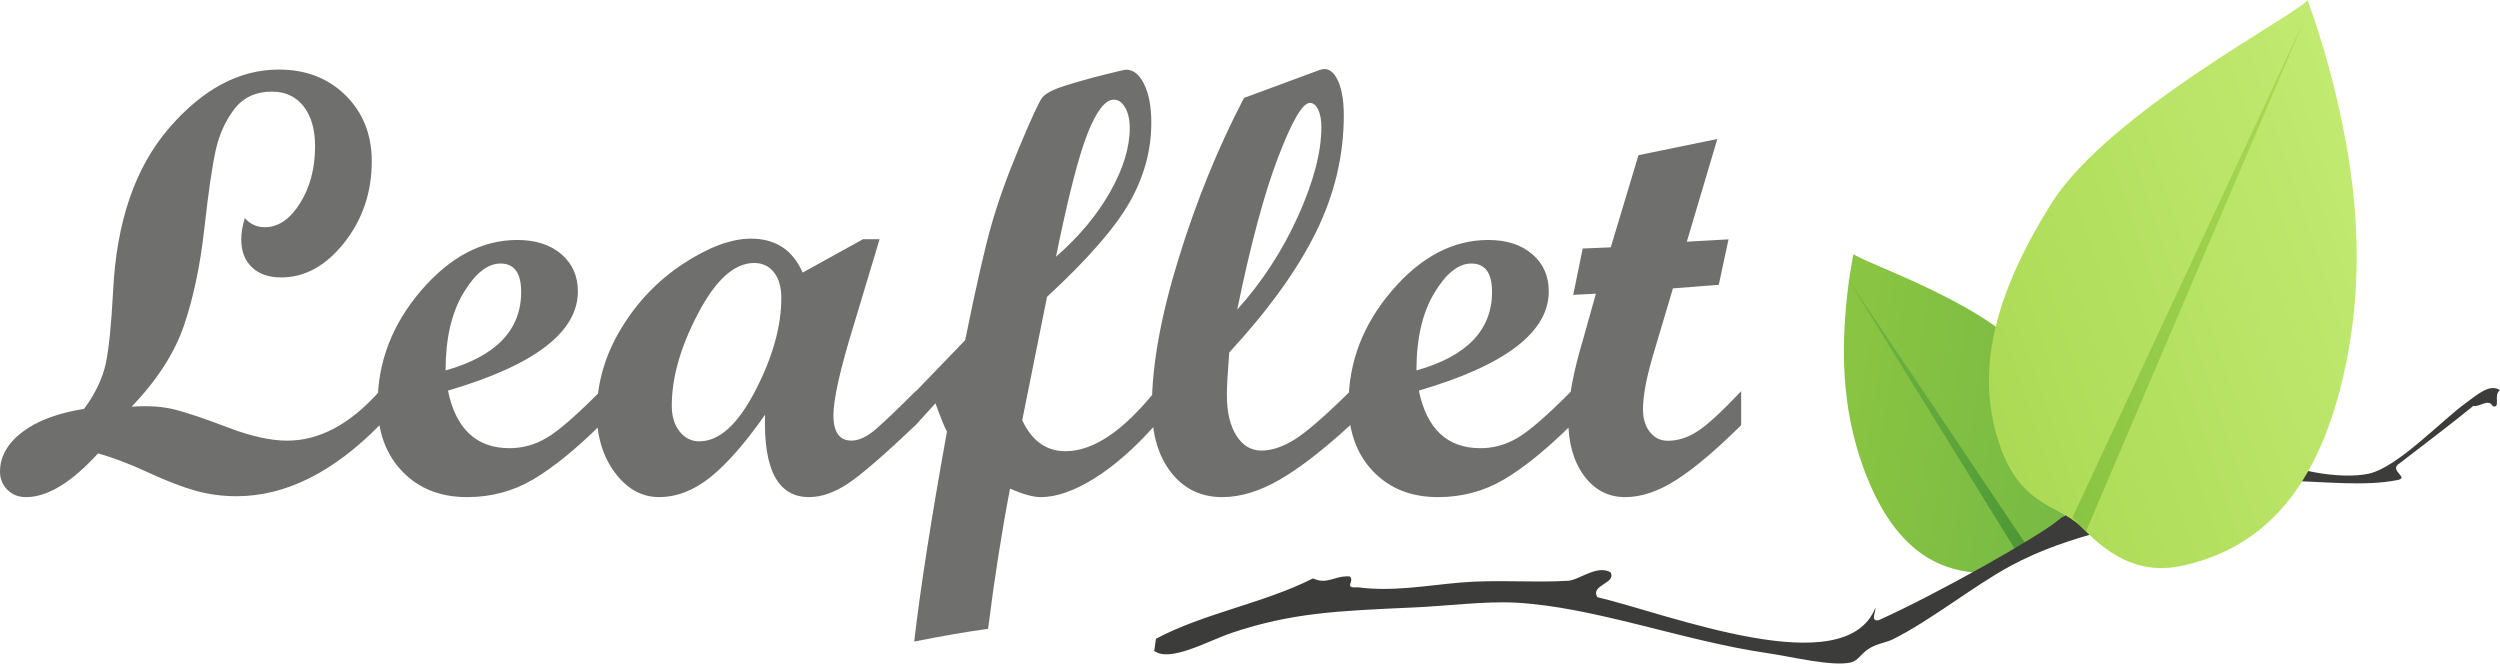
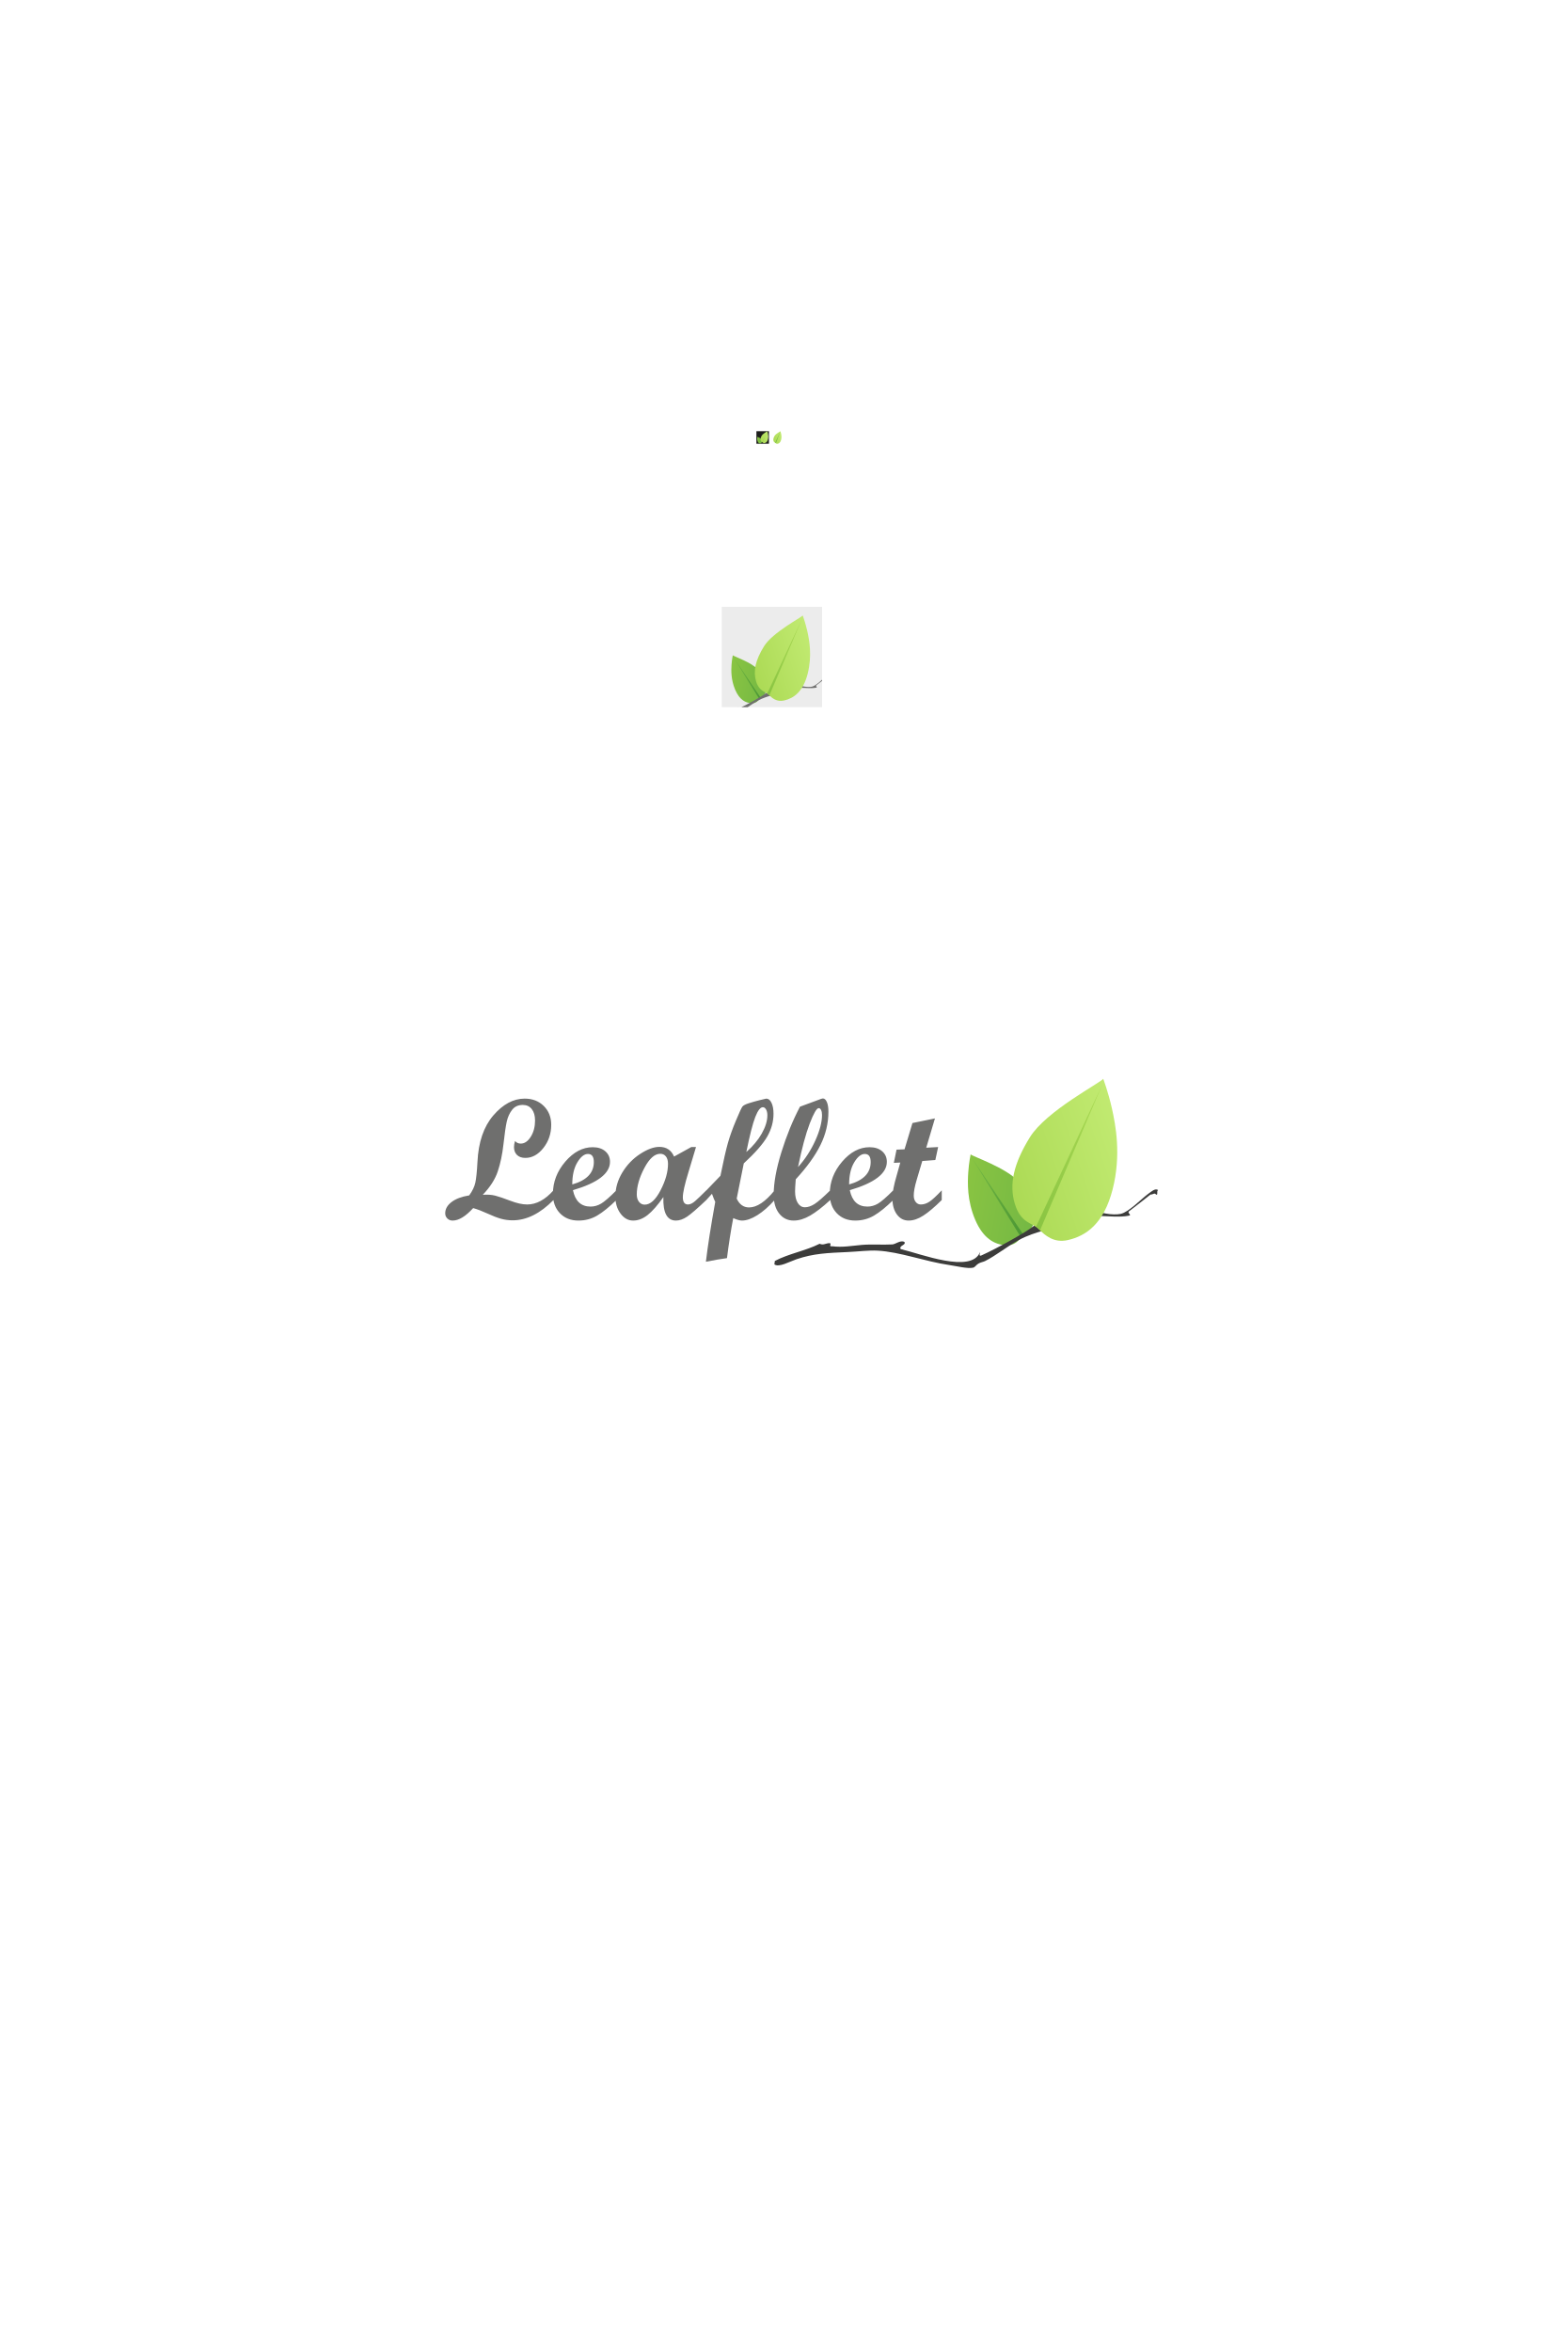
- <svg xmlns="http://www.w3.org/2000/svg" width="909.493" height="241.328">
-   <path fill="#6f6f6e" d="M138.146 154.633c-16.973 17.26-34.34 25.89-52.1 25.89-5.156 0-10.116-.665-14.878-1.99-4.764-1.323-10.564-3.56-17.402-6.712-6.84-3.15-12.874-5.44-18.1-6.87-9.67 10.6-18.407 15.9-26.212 15.9-2.723 0-4.98-.89-6.768-2.68C.896 176.37 0 174.19 0 171.61c0-5.44 2.667-10.225 8.003-14.34 5.334-4.12 12.872-6.967 22.612-8.54 4.082-5.59 6.695-11.05 7.842-16.386 1.145-5.33 2.04-14.12 2.686-26.37 1.217-25.203 7.966-44.952 20.25-59.24 12.28-14.286 25.62-21.43 40.014-21.43 9.883 0 17.993 3.134 24.33 9.4 6.34 6.267 9.508 14.27 9.508 24.01 0 11.242-3.33 21.09-9.99 29.54s-14.324 12.675-22.988 12.675c-4.512 0-8.057-1.24-10.635-3.71-2.578-2.47-3.867-5.86-3.867-10.15 0-2.22.43-4.8 1.29-7.74 1.933 2.22 4.366 3.33 7.304 3.33 4.86 0 9.13-2.9 12.78-8.7 3.65-5.8 5.48-12.71 5.48-20.74 0-6.16-1.4-11.01-4.19-14.56-2.79-3.55-6.62-5.32-11.48-5.32-5.87 0-10.43 2.11-13.69 6.34s-5.53 9.272-6.82 15.15c-1.29 5.87-2.66 15.36-4.12 28.47-1.46 13.1-3.89 24.72-7.3 34.852-3.42 10.13-9.79 20.065-19.13 29.8 6.09-.43 11.37-.07 15.84 1.08 4.47 1.143 10.88 3.31 19.23 6.495 8.34 3.19 15.52 4.78 21.53 4.78 11.74 0 22.95-6.01 33.62-18.04v12.35zm80.244 0c-9.096 8.953-17.26 15.56-24.492 19.818-7.234 4.26-15.22 6.4-23.955 6.4-9.74 0-17.6-3.11-23.58-9.34-5.98-6.23-8.97-14.43-8.97-24.6 0-15.18 5.265-28.91 15.792-41.19 10.527-12.28 22.2-18.42 35.02-18.42 6.66 0 11.994 1.72 16.006 5.16 4.01 3.44 6.02 7.95 6.02 13.54 0 14.83-15.75 26.86-47.26 36.1 2.87 13.97 10.35 20.95 22.45 20.95 4.73 0 9.24-1.27 13.54-3.81 4.3-2.54 10.78-8.18 19.45-16.92v12.36zM162.1 134.76c18.333-5.156 27.5-14.68 27.5-28.575 0-6.875-2.507-10.313-7.52-10.313-4.726 0-9.237 3.6-13.534 10.796-4.297 7.197-6.445 16.562-6.445 28.092zm171.017 19.873c-11.46 10.887-19.658 17.977-24.6 21.27-4.942 3.293-9.668 4.94-14.18 4.94-11.316 0-16.65-9.99-16.006-29.97-7.16 10.242-13.76 17.797-19.81 22.666-6.05 4.86-12.3 7.3-18.74 7.3-6.3 0-11.65-2.96-16.06-8.87-4.4-5.91-6.6-13.16-6.6-21.75 0-10.75 2.96-20.99 8.87-30.73 5.91-9.74 13.48-17.62 22.72-23.64 9.24-6.02 17.4-9.03 24.49-9.03 8.95 0 15.22 4.12 18.8 12.35l21.96-12.14h6.03l-9.47 31.48c-4.88 15.83-7.32 26.68-7.32 32.55 0 6.15 2.18 9.23 6.55 9.23 2.79 0 5.87-1.49 9.23-4.46 3.36-2.97 8.09-7.5 14.17-13.59v12.36zm-78.633 5.908c7.16 0 13.91-6.1 20.25-18.31 6.337-12.21 9.506-23.47 9.506-33.78 0-4.01-.896-7.14-2.686-9.4-1.79-2.25-4.19-3.38-7.197-3.38-7.162 0-13.948 6.09-20.356 18.27-6.41 12.18-9.61 23.39-9.61 33.63 0 3.87.95 7 2.85 9.4 1.9 2.4 4.31 3.6 7.25 3.6zm165.752-5.9c-7.44 8.38-14.808 14.84-22.104 19.39-7.296 4.55-13.806 6.82-19.53 6.82-2.718 0-6.437-1.03-11.157-3.1-3.02 15.75-5.682 32.76-7.983 51.01-7.456 1.01-16.417 2.55-26.882 4.63 2.29-19.62 6.266-45.08 11.922-76.37-.79-1.36-2.186-4.79-4.19-10.31l-7.195 7.95h-2.47v-9.67l20.478-21.23c3.892-19.21 7.056-33.12 9.492-41.71 2.434-8.59 5.836-18.1 10.205-28.52 4.367-10.42 7.125-16.4 8.27-17.94 1.146-1.54 3.922-3.01 8.326-4.4 4.404-1.39 9.112-2.72 14.126-3.97 5.012-1.25 7.697-1.88 8.057-1.88 2.73 0 4.95 1.77 6.66 5.32 1.72 3.54 2.58 8.21 2.58 14.007 0 10.02-2.64 19.677-7.93 28.977s-15.29 20.74-30 34.334l-9.03 44.9c3.5 7.51 8.76 11.267 15.76 11.267 10.01 0 20.88-7.27 32.6-21.81v12.357zM384.16 93.41c8.372-7.305 14.937-15.164 19.698-23.58 4.76-8.415 7.14-16.168 7.14-23.26 0-3.007-.554-5.478-1.66-7.41-1.107-1.935-2.48-2.9-4.122-2.9-3.142 0-6.338 4.12-9.586 12.36-3.25 8.24-7.073 23.17-11.47 44.79zm107.082 61.23c-9.74 8.95-18.28 15.56-25.62 19.816-7.342 4.26-14.34 6.395-21 6.395-7.665 0-13.842-2.97-18.53-8.91-4.692-5.94-7.037-13.93-7.037-23.95 0-15.04 3.258-33.08 9.775-54.14 6.516-21.05 14.43-40.46 23.74-58.22l27.285-10.1c.86-.28 1.504-.43 1.934-.43 2.07 0 3.77 1.53 5.1 4.57 1.32 3.05 1.98 7.15 1.98 12.3 0 14.61-3.37 28.76-10.1 42.44-6.73 13.68-17.26 28.29-31.58 43.83-.58 7.45-.86 12.57-.86 15.36 0 6.23 1.14 11.17 3.44 14.83 2.29 3.65 5.33 5.48 9.13 5.48 3.87 0 7.98-1.4 12.35-4.19 4.36-2.79 11.02-8.59 19.98-17.4v12.356zM450.1 112.63c9.093-10.11 16.47-21.442 22.128-33.994 5.656-12.55 8.486-23.342 8.486-32.38 0-2.653-.395-4.786-1.182-6.4-.79-1.614-1.79-2.42-3.008-2.42-2.65 0-6.5 6.597-11.548 19.793-5.048 13.19-10.008 31.66-14.877 55.4zm121.493 42.003c-9.096 8.953-17.26 15.56-24.492 19.818-7.23 4.26-15.21 6.4-23.95 6.4-9.74 0-17.6-3.11-23.58-9.34-5.98-6.23-8.97-14.43-8.97-24.6 0-15.18 5.27-28.91 15.79-41.19 10.53-12.28 22.2-18.42 35.02-18.42 6.66 0 12 1.72 16.01 5.16 4.01 3.44 6.02 7.95 6.02 13.54 0 14.83-15.75 26.86-47.26 36.1 2.87 13.97 10.35 20.95 22.45 20.95 4.73 0 9.24-1.27 13.54-3.81 4.3-2.54 10.78-8.18 19.45-16.92v12.36zm-56.29-19.873c18.333-5.156 27.5-14.68 27.5-28.575 0-6.875-2.507-10.313-7.52-10.313-4.726 0-9.237 3.6-13.534 10.796-4.3 7.197-6.45 16.562-6.45 28.092zm118.165 19.873c-9.023 8.953-16.83 15.56-23.418 19.818-6.59 4.26-12.855 6.4-18.8 6.4-6.16 0-11.154-2.59-14.984-7.79-3.832-5.19-5.747-12.01-5.747-20.46 0-7.44 1.83-17.28 5.51-29.5l4.56-16.26-8.25.43 3.44-16.86 10.21-.43 10.08-33.52 28.69-5.89-11.1 37.36 15.17-.86-3.55 16.55-16.67 1.29-7.16 24.07c-2.49 8.37-3.73 15.02-3.73 19.97 0 3.37.84 6.11 2.52 8.23 1.682 2.12 3.85 3.17 6.51 3.17 3.653 0 7.28-1.16 10.86-3.49 3.59-2.32 8.86-7.18 15.82-14.55v12.35z" />
-   <linearGradient id="a" x1="1603.924" x2="1698.034" y1="1483.083" y2="1483.083" gradientUnits="userSpaceOnUse" gradientTransform="rotate(9.6 9049.018 -4722.716)">
+ <svg xmlns="http://www.w3.org/2000/svg" xmlns:xlink="http://www.w3.org/1999/xlink" width="2000" height="3000">
+   <rect x="920.813" y="774" fill="#ECECEC" width="128" height="128" />
+   <path d="M706.129 1530.633c-16.973 17.26-34.34 25.889-52.1 25.889-5.156 0-10.116-.664-14.878-1.988-4.764-1.324-10.564-3.561-17.402-6.713-6.84-3.15-12.874-5.441-18.101-6.875-9.668 10.6-18.406 15.898-26.211 15.898-2.723 0-4.979-.896-6.768-2.686-1.791-1.789-2.686-3.975-2.686-6.553 0-5.441 2.667-10.223 8.003-14.342 5.334-4.117 12.872-6.963 22.612-8.539 4.082-5.586 6.695-11.047 7.842-16.383 1.145-5.334 2.041-14.125 2.686-26.372 1.217-25.207 7.966-44.956 20.249-59.243 12.281-14.287 25.62-21.431 40.015-21.431 9.883 0 17.993 3.134 24.331 9.399 6.338 6.268 9.507 14.271 9.507 24.009 0 11.244-3.33 21.092-9.99 29.541-6.66 8.451-14.324 12.676-22.988 12.676-4.512 0-8.057-1.235-10.635-3.706s-3.867-5.854-3.867-10.151c0-2.219.43-4.797 1.289-7.734 1.934 2.221 4.367 3.33 7.305 3.33 4.869 0 9.131-2.9 12.783-8.701s5.479-12.711 5.479-20.732c0-6.158-1.396-11.011-4.186-14.556s-6.617-5.317-11.481-5.317c-5.868 0-10.428 2.113-13.683 6.338-3.254 4.227-5.525 9.275-6.813 15.148-1.289 5.873-2.662 15.363-4.119 28.469-1.457 13.105-3.892 24.726-7.303 34.858-3.413 10.133-9.787 20.068-19.125 29.807 6.086-.43 11.368-.07 15.845 1.074 4.475 1.146 10.885 3.313 19.229 6.498 8.342 3.188 15.522 4.781 21.538 4.781 11.744 0 22.951-6.016 33.623-18.047v12.354zm80.244 0c-9.096 8.953-17.26 15.559-24.492 19.818-7.234 4.26-15.219 6.393-23.955 6.393-9.74 0-17.601-3.115-23.579-9.346-5.98-6.23-8.97-14.43-8.97-24.6 0-15.182 5.264-28.914 15.791-41.197 10.527-12.281 22.199-18.423 35.02-18.423 6.66 0 11.994 1.719 16.006 5.156 4.01 3.438 6.016 7.949 6.016 13.535 0 14.824-15.756 26.856-47.266 36.094 2.863 13.965 10.348 20.947 22.451 20.947 4.727 0 9.238-1.271 13.535-3.814 4.297-2.541 10.777-8.18 19.443-16.918v12.355zm-56.289-19.873c18.332-5.156 27.5-14.68 27.5-28.575 0-6.875-2.508-10.313-7.52-10.313-4.727 0-9.238 3.599-13.535 10.796s-6.445 16.562-6.445 28.092zm171.016 19.873c-11.459 10.887-19.658 17.977-24.6 21.27s-9.668 4.941-14.18 4.941c-11.316 0-16.65-9.99-16.006-29.971-7.162 10.242-13.769 17.797-19.819 22.666-6.053 4.869-12.3 7.305-18.745 7.305-6.303 0-11.655-2.955-16.06-8.863s-6.606-13.158-6.606-21.752c0-10.742 2.954-20.982 8.862-30.723 5.908-9.738 13.481-17.617 22.72-23.633s17.402-9.023 24.492-9.023c8.951 0 15.217 4.119 18.799 12.354l21.956-12.139h6.027l-9.475 31.476c-4.881 15.828-7.321 26.679-7.321 32.551 0 6.157 2.182 9.235 6.549 9.235 2.792 0 5.87-1.486 9.233-4.459 3.363-2.971 8.088-7.5 14.173-13.588v12.353zm-78.633 5.908c7.16 0 13.911-6.105 20.249-18.316 6.338-12.209 9.507-23.471 9.507-33.784 0-4.01-.896-7.144-2.686-9.399-1.791-2.256-4.189-3.384-7.197-3.384-7.162 0-13.948 6.088-20.356 18.262-6.41 12.176-9.614 23.383-9.614 33.624 0 3.867.948 7 2.847 9.398 1.895 2.4 4.312 3.599 7.25 3.599zm165.752-5.908c-7.439 8.379-14.808 14.842-22.104 19.389-7.296 4.547-13.806 6.822-19.529 6.822-2.719 0-6.438-1.036-11.158-3.104-3.021 15.748-5.682 32.752-7.983 51.008-7.456 1.004-16.417 2.545-26.882 4.625 2.291-19.623 6.266-45.082 11.922-76.376-.789-1.359-2.186-4.798-4.189-10.313l-7.196 7.949h-2.471v-9.668l20.479-21.235c3.892-19.215 7.056-33.121 9.492-41.715 2.434-8.594 5.836-18.101 10.205-28.521 4.367-10.42 7.125-16.398 8.271-17.939 1.145-1.539 3.921-3.008 8.325-4.404s9.112-2.721 14.126-3.975c5.012-1.252 7.697-1.88 8.057-1.88 2.721 0 4.941 1.771 6.66 5.313s2.578 8.209 2.578 14.003c0 10.017-2.644 19.675-7.931 28.975-5.287 9.301-15.288 20.746-30.004 34.338l-9.028 44.896c3.501 7.51 8.756 11.264 15.762 11.264 10.007 0 20.874-7.268 32.598-21.807v12.355zm-36.077-61.228c8.373-7.305 14.938-15.164 19.699-23.579 4.76-8.416 7.14-16.169 7.14-23.26 0-3.008-.554-5.479-1.66-7.412-1.107-1.934-2.48-2.9-4.122-2.9-3.142 0-6.338 4.121-9.586 12.36-3.25 8.239-7.073 23.169-11.471 44.791zm107.083 61.228c-9.74 8.953-18.28 15.559-25.62 19.818-7.342 4.26-14.341 6.393-21.001 6.393-7.664 0-13.841-2.971-18.53-8.916-4.691-5.943-7.036-13.928-7.036-23.955 0-15.039 3.258-33.086 9.775-54.141 6.516-21.055 14.43-40.461 23.74-58.223l27.285-10.098c.859-.285 1.504-.43 1.934-.43 2.076 0 3.776 1.522 5.103 4.565 1.324 3.045 1.987 7.144 1.987 12.3 0 14.609-3.367 28.754-10.098 42.432-6.732 13.68-17.26 28.289-31.582 43.829-.574 7.449-.859 12.568-.859 15.361 0 6.23 1.145 11.172 3.438 14.824 2.291 3.652 5.334 5.479 9.131 5.479 3.867 0 7.984-1.396 12.354-4.189 4.367-2.793 11.027-8.594 19.98-17.402v12.353zm-41.143-42.003c9.094-10.111 16.471-21.442 22.129-33.994 5.656-12.55 8.486-23.342 8.486-32.379 0-2.654-.395-4.787-1.182-6.402-.789-1.613-1.791-2.42-3.008-2.42-2.65 0-6.499 6.598-11.548 19.794-5.048 13.196-10.008 31.665-14.877 55.401zm121.494 42.003c-9.096 8.953-17.26 15.559-24.492 19.818-7.234 4.26-15.219 6.393-23.955 6.393-9.74 0-17.601-3.115-23.579-9.346-5.98-6.23-8.97-14.43-8.97-24.6 0-15.182 5.264-28.914 15.791-41.197 10.527-12.281 22.199-18.423 35.02-18.423 6.66 0 11.994 1.719 16.006 5.156 4.01 3.438 6.016 7.949 6.016 13.535 0 14.824-15.756 26.856-47.266 36.094 2.863 13.965 10.348 20.947 22.451 20.947 4.727 0 9.238-1.271 13.535-3.814 4.297-2.541 10.777-8.18 19.443-16.918v12.355zm-56.289-19.873c18.332-5.156 27.5-14.68 27.5-28.575 0-6.875-2.508-10.313-7.52-10.313-4.727 0-9.238 3.599-13.535 10.796s-6.445 16.562-6.445 28.092zm118.164 19.873c-9.023 8.953-16.83 15.559-23.418 19.818-6.59 4.26-12.855 6.393-18.799 6.393-6.16 0-11.155-2.596-14.985-7.789-3.832-5.191-5.747-12.012-5.747-20.463 0-7.447 1.836-17.28 5.512-29.5l4.558-16.263-8.243.43 3.44-16.865 10.214-.43 10.086-33.516 28.696-5.89-11.103 37.364 15.17-.859-3.548 16.543-16.664 1.289-7.155 24.071c-2.487 8.363-3.729 15.02-3.729 19.964 0 3.368.843 6.109 2.527 8.225 1.686 2.114 3.854 3.171 6.509 3.171 3.658 0 7.28-1.164 10.865-3.492 3.585-2.326 8.857-7.178 15.814-14.555v12.354z" fill="#6F6F6E" />
+   <linearGradient id="a" gradientUnits="userSpaceOnUse" x1="1603.924" y1="1483.083" x2="1698.034" y2="1483.083" gradientTransform="matrix(.986 .168 -.168 .986 -102.747 -206.353)">
    <stop offset="0" stop-color="#89C442" />
    <stop offset="1" stop-color="#74B844" />
  </linearGradient>
-   <path fill="url(#a)" d="M674.318 92.395c2.234 2.608 46.097 17.218 61.347 34.97 15.25 17.754 21.907 33.598 19.754 48.832-2.15 15.234-11.47 14.982-15.54 20.53-4.07 5.547-9.69 12.388-20.49 11.66-14.14-.948-28.72-8.014-39.25-32.54-10.53-24.527-9.72-47.567-8.88-60.35.84-12.78 3.04-23.102 3.04-23.102z" />
-   <linearGradient id="b" x1="1606.047" x2="1687.254" y1="1478.166" y2="1478.166" gradientUnits="userSpaceOnUse" gradientTransform="rotate(9.6 1169.206 -709.023)">
+   <path fill="url(#a)" d="M1238.301 1472.395c2.234 2.608 46.097 17.218 61.347 34.97 15.249 17.754 21.907 33.598 19.754 48.832-2.149 15.234-11.468 14.982-15.532 20.529-4.068 5.548-9.689 12.389-20.484 11.662-14.139-.949-28.721-8.015-39.248-32.541-10.528-24.527-9.721-47.567-8.88-60.35.842-12.781 3.043-23.102 3.043-23.102z" />
+   <linearGradient id="b" gradientUnits="userSpaceOnUse" x1="1606.047" y1="1478.166" x2="1687.254" y2="1478.166" gradientTransform="matrix(.986 .168 -.168 .986 -102.747 -206.353)">
    <stop offset="0" stop-color="#74B844" />
    <stop offset="1" stop-color="#4A9634" />
  </linearGradient>
-   <path fill="url(#b)" d="M1239.667 1476.602l65.69 97.927-3.028 3.38" transform="translate(-567.983 -1376)" />
-   <path fill="#3c3c3b" fill-rule="evenodd" d="M419.922 236.713l.618-4.337c17.52-9.335 39.344-12.934 57.105-21.945 5.328 2.4 7.697-1.06 13.38-.74 2.062 1.86-2.594 4.35 2.974 3.97 12.65 1.68 24.97-.68 37.41-1.74 13.12-1.12 26.15.13 39.02-.63 4.11-.24 10.44-5.93 15.48-3.1 2.28 4.13-7.44 4.49-4.83 9.05 25.76 6.06 90.19 31.68 101.21 3.81.15 1.7-1.93 5.06 1.11 4.59 21.72-9.72 58.63-30.71 65.13-36.21 7.14-6.04 16.66-5.85 26-8 16.82-3.87 34.77-7.81 49.33-16.29 9 6.25 27.84 9.36 37.91 7.18 10.51-2.28 26.82-19.73 35.55-25.9 3.43-2.42 8.45-7.13 12.14-4.46-2.48 1.7.44 6.68-2.6 5.82-1.59-3.04-4.76.47-7.07-.12-8.79 7.21-17.92 13.96-26.88 20.94-4.18 2.57 4.03 5.23-.87 6.07-23.14 4.6-58.38-6.92-72.968 9.07-23.115 7.91-44.98 9.92-67.76 22.2-13.09 7.06-29.108 19.9-42.734 26.65-2.31 1.15-5.693 1.55-8.423 3.23-3.32 2.04-4.136 4.6-6.937 5.204-6.98 1.503-21.4-2.14-30.48-3.46-30.28-4.4-62.61-16.746-91.184-18.31-11.3-.62-24.64 1.17-37.412 1.744-27.15 1.226-44.13 1.87-65.9 9.19-8.9 2.997-22.59 10.93-28.364 6.58z" clip-rule="evenodd" />
-   <linearGradient id="c" x1="1280.966" x2="1438.704" y1="1562.831" y2="1562.831" gradientUnits="userSpaceOnUse" gradientTransform="rotate(161.46 940.413 -772.15)">
+   <polygon fill="url(#b)" points="1239.667,1476.602 1305.357,1574.529 1302.329,1577.914" />
+   <path fill-rule="evenodd" clip-rule="evenodd" fill="#3C3C3B" d="M987.905 1612.713l.618-4.337c17.52-9.335 39.344-12.934 57.105-21.945 5.328 2.396 7.697-1.062 13.379-.747 2.063 1.861-2.593 4.344 2.975 3.963 12.655 1.676 24.973-.678 37.413-1.746 13.118-1.127 26.154.129 39.024-.631 4.116-.244 10.445-5.931 15.484-3.102 2.28 4.126-7.433 4.485-4.827 9.045 25.759 6.053 90.194 31.682 101.216 3.81.15 1.694-1.924 5.059 1.117 4.583 21.725-9.726 58.632-30.711 65.132-36.211 7.146-6.045 16.668-5.854 26-8 16.828-3.868 34.771-7.816 49.336-16.288 9.002 6.247 27.84 9.36 37.911 7.173 10.517-2.283 26.821-19.729 35.549-25.902 3.429-2.428 8.456-7.135 12.139-4.464-2.477 1.702.444 6.675-2.6 5.823-1.588-3.038-4.752.466-7.063-.121-8.787 7.207-17.921 13.959-26.875 20.945-4.18 2.561 4.035 5.223-.867 6.07-23.141 4.596-58.378-6.927-72.966 9.064-23.113 7.906-44.978 9.914-67.76 22.197-13.088 7.057-29.106 19.897-42.732 26.648-2.308 1.145-5.693 1.549-8.423 3.224-3.323 2.04-4.136 4.603-6.937 5.206-6.979 1.504-21.402-2.141-30.477-3.459-30.281-4.402-62.614-16.746-91.187-18.308-11.298-.618-24.639 1.171-37.413 1.745-27.151 1.222-44.135 1.87-65.905 9.188-8.9 2.995-22.593 10.932-28.366 6.577z" />
+   <linearGradient id="c" gradientUnits="userSpaceOnUse" x1="1280.966" y1="1562.831" x2="1438.704" y2="1562.831" gradientTransform="matrix(-.948 .318 .318 .948 2154.282 -427.134)">
    <stop offset="0" stop-color="#C1EA71" />
    <stop offset="1" stop-color="#ACDA55" />
  </linearGradient>
-   <path fill="url(#c)" d="M839.46 0c-3.05 4.944-72.6 40.807-93.475 74.472-20.873 33.665-26.828 60.172-19.26 85.09 7.566 24.914 22.03 23.792 30.275 32.008 8.246 8.22 19.432 18.193 37.3 14.166 23.395-5.275 45.94-20.89 57.155-64.65 11.214-43.762 3.86-82.083-.88-103.242C845.838 16.687 839.462 0 839.462 0z" />
-   <linearGradient id="d" x1="1284.556" x2="1422.002" y1="1554.398" y2="1554.398" gradientUnits="userSpaceOnUse" gradientTransform="rotate(161.46 1112.102 -37.725)">
+   <path fill="url(#c)" d="M1407.444 1376c-3.051 4.944-72.601 40.807-93.476 74.472-20.873 33.665-26.828 60.172-19.26 85.089 7.566 24.915 22.03 23.793 30.275 32.009 8.246 8.219 19.432 18.193 37.299 14.166 23.396-5.275 45.941-20.891 57.156-64.65 11.214-43.762 3.86-82.083-.879-103.242-4.739-21.157-11.115-37.844-11.115-37.844z" />
+   <linearGradient id="d" gradientUnits="userSpaceOnUse" x1="1284.556" y1="1554.398" x2="1422.002" y2="1554.398" gradientTransform="matrix(-.948 .318 .318 .948 2154.282 -427.134)">
    <stop offset="0" stop-color="#ACDA55" />
    <stop offset="1" stop-color="#89C442" />
  </linearGradient>
-   <path fill="url(#d)" d="M1406.26 1383.39l-84.338 180.893 4.95 4.97" transform="translate(-567.983 -1376)" />
+   <polygon fill="url(#d)" points="1406.26,1383.391 1321.922,1564.283 1326.873,1569.254" />
+   <rect x="965" y="550" fill="#1D1D1B" width="16" height="16" />
+   <linearGradient id="e" gradientUnits="userSpaceOnUse" x1="1182.112" y1="576.99" x2="1189.046" y2="576.99" gradientTransform="matrix(.986 .168 -.168 .986 -102.747 -206.353)">
+     <stop offset="0" stop-color="#89C442" />
+     <stop offset="1" stop-color="#74B844" />
+   </linearGradient>
+   <path fill="url(#e)" d="M966.313 557.154c.165.193 3.396 1.269 4.52 2.577 1.124 1.308 1.614 2.476 1.456 3.598-.158 1.122-.845 1.104-1.145 1.513-.299.409-.713.913-1.509.859-1.042-.07-2.116-.591-2.892-2.397-.776-1.808-.716-3.505-.654-4.446.062-.944.224-1.704.224-1.704z" />
+   <linearGradient id="f" gradientUnits="userSpaceOnUse" x1="1182.27" y1="576.628" x2="1188.252" y2="576.628" gradientTransform="matrix(.986 .168 -.168 .986 -102.747 -206.353)">
+     <stop offset="0" stop-color="#74B844" />
+     <stop offset="1" stop-color="#4A9634" />
+   </linearGradient>
+   <polygon fill="url(#f)" points="966.414,557.464 971.253,564.679 971.03,564.928" />
+   <linearGradient id="g" gradientUnits="userSpaceOnUse" x1="1425.042" y1="559.62" x2="1436.663" y2="559.62" gradientTransform="matrix(-.948 .318 .318 .948 2154.282 -427.134)">
+     <stop offset="0" stop-color="#C1EA71" />
+     <stop offset="1" stop-color="#ACDA55" />
+   </linearGradient>
+   <path fill="url(#g)" d="M978.774 550.052c-.225.365-5.349 3.006-6.887 5.487-1.538 2.48-1.977 4.433-1.419 6.269.557 1.836 1.624 1.753 2.23 2.358.607.605 1.432 1.341 2.748 1.043 1.724-.388 3.385-1.539 4.211-4.763s.285-6.047-.064-7.606c-.348-1.558-.819-2.788-.819-2.788z" />
+   <linearGradient id="h" gradientUnits="userSpaceOnUse" x1="1425.307" y1="558.999" x2="1435.433" y2="558.999" gradientTransform="matrix(-.948 .318 .318 .948 2154.282 -427.134)">
+     <stop offset="0" stop-color="#ACDA55" />
+     <stop offset="1" stop-color="#89C442" />
+   </linearGradient>
+   <polygon fill="url(#h)" points="978.688,550.597 972.474,563.924 972.839,564.29" />
+   <linearGradient id="i" gradientUnits="userSpaceOnUse" x1="1409.067" y1="565.301" x2="1421.354" y2="565.301" gradientTransform="matrix(-.948 .318 .318 .948 2154.282 -427.134)">
+     <stop offset="0" stop-color="#C1EA71" />
+     <stop offset="1" stop-color="#ACDA55" />
+   </linearGradient>
+   <path fill="url(#i)" d="M995.605 550c-.237.386-5.655 3.179-7.282 5.801-1.625 2.622-2.09 4.688-1.5 6.628.589 1.941 1.716 1.854 2.358 2.494s1.514 1.418 2.905 1.104c1.823-.411 3.579-1.627 4.453-5.037.874-3.409.301-6.394-.068-8.042-.368-1.648-.866-2.948-.866-2.948z" />
+   <linearGradient id="j" gradientUnits="userSpaceOnUse" x1="1418.784" y1="563.802" x2="1410.712" y2="565.448" gradientTransform="matrix(-.948 .318 .318 .948 2154.282 -427.134)">
+     <stop offset="0" stop-color="#74B844" />
+     <stop offset="1" stop-color="#74B844" />
+   </linearGradient>
+   <polygon fill="url(#j)" points="995.514,550.576 988.943,564.667 990,565" />
+   <defs>
+     <rect id="k" x="920.813" y="774" width="128" height="128" />
+   </defs>
+   <clipPath id="l">
+     <use xlink:href="#k" overflow="visible" />
+   </clipPath>
+   <g clip-path="url(#l)">
+     <linearGradient id="m" gradientUnits="userSpaceOnUse" x1="1197.898" y1="881.267" x2="1247.528" y2="881.267" gradientTransform="matrix(.986 .168 -.168 .986 -102.747 -206.353)">
+       <stop offset="0" stop-color="#89C442" />
+       <stop offset="1" stop-color="#74B844" />
+     </linearGradient>
+     <path fill="url(#m)" d="M934.865 835.836c1.178 1.375 24.31 9.081 32.353 18.443 8.042 9.363 11.553 17.718 10.417 25.752-1.134 8.034-6.048 7.902-8.191 10.827-2.146 2.926-5.11 6.534-10.803 6.15-7.456-.501-15.146-4.227-20.698-17.161-5.553-12.935-5.126-25.086-4.683-31.828.445-6.739 1.605-12.183 1.605-12.183z" />
+     <linearGradient id="n" gradientUnits="userSpaceOnUse" x1="1199.018" y1="878.674" x2="1241.845" y2="878.674" gradientTransform="matrix(.986 .168 -.168 .986 -102.747 -206.353)">
+       <stop offset="0" stop-color="#74B844" />
+       <stop offset="1" stop-color="#4A9634" />
+     </linearGradient>
+     <polygon fill="url(#n)" points="935.586,838.055 970.229,889.7 968.632,891.484" />
+     <path fill-rule="evenodd" clip-rule="evenodd" fill="#6F6F6E" d="M802.813 909.836l.326-2.287c9.24-4.923 20.75-6.82 30.116-11.573 2.81 1.264 4.059-.56 7.056-.394 1.088.982-1.367 2.292 1.569 2.091 6.674.883 13.17-.357 19.73-.921 6.918-.594 13.793.068 20.58-.332 2.171-.129 5.509-3.128 8.167-1.637 1.203 2.176-3.919 2.366-2.545 4.77 13.584 3.193 47.566 16.708 53.378 2.009.079.894-1.015 2.668.589 2.417 11.458-5.129 30.921-16.196 34.349-19.097 3.768-3.188 8.79-3.087 13.711-4.219 8.875-2.04 18.337-4.122 26.019-8.59 4.747 3.295 14.682 4.937 19.993 3.783 5.546-1.205 14.146-10.405 18.747-13.661 1.809-1.279 4.461-3.762 6.402-2.353-1.306.897.234 3.52-1.371 3.071-.838-1.603-2.506.246-3.725-.064-4.634 3.801-9.451 7.361-14.174 11.046-2.203 1.35 2.129 2.754-.457 3.201-12.203 2.424-30.787-3.652-38.48 4.78-12.188 4.169-23.719 5.229-35.734 11.707-6.902 3.722-15.35 10.494-22.536 14.054-1.217.604-3.003.817-4.442 1.7-1.752 1.076-2.181 2.427-3.658 2.747-3.681.792-11.287-1.13-16.073-1.825-15.969-2.322-33.021-8.831-48.089-9.655-5.958-.326-12.994.618-19.73.921-14.319.644-23.275.986-34.757 4.845-4.695 1.577-11.917 5.763-14.961 3.466z" />
+     <linearGradient id="o" gradientUnits="userSpaceOnUse" x1="1456.706" y1="837.86" x2="1539.894" y2="837.86" gradientTransform="matrix(-.948 .318 .318 .948 2154.282 -427.134)">
+       <stop offset="0" stop-color="#C1EA71" />
+       <stop offset="1" stop-color="#ACDA55" />
+     </linearGradient>
+     <path fill="url(#o)" d="M1024.066 785c-1.608 2.607-38.287 21.521-49.296 39.275-11.008 17.754-14.148 31.734-10.157 44.874 3.991 13.14 11.619 12.548 15.967 16.88 4.349 4.334 10.248 9.594 19.67 7.471 12.339-2.781 24.229-11.018 30.143-34.095 5.914-23.079 2.036-43.289-.463-54.447-2.5-11.158-5.864-19.958-5.864-19.958z" />
+     <linearGradient id="p" gradientUnits="userSpaceOnUse" x1="1458.601" y1="833.413" x2="1531.085" y2="833.413" gradientTransform="matrix(-.948 .318 .318 .948 2154.282 -427.134)">
+       <stop offset="0" stop-color="#ACDA55" />
+       <stop offset="1" stop-color="#89C442" />
+     </linearGradient>
+     <polygon fill="url(#p)" points="1023.441,788.898 978.965,884.296 981.576,886.918" />
+   </g>
</svg>
